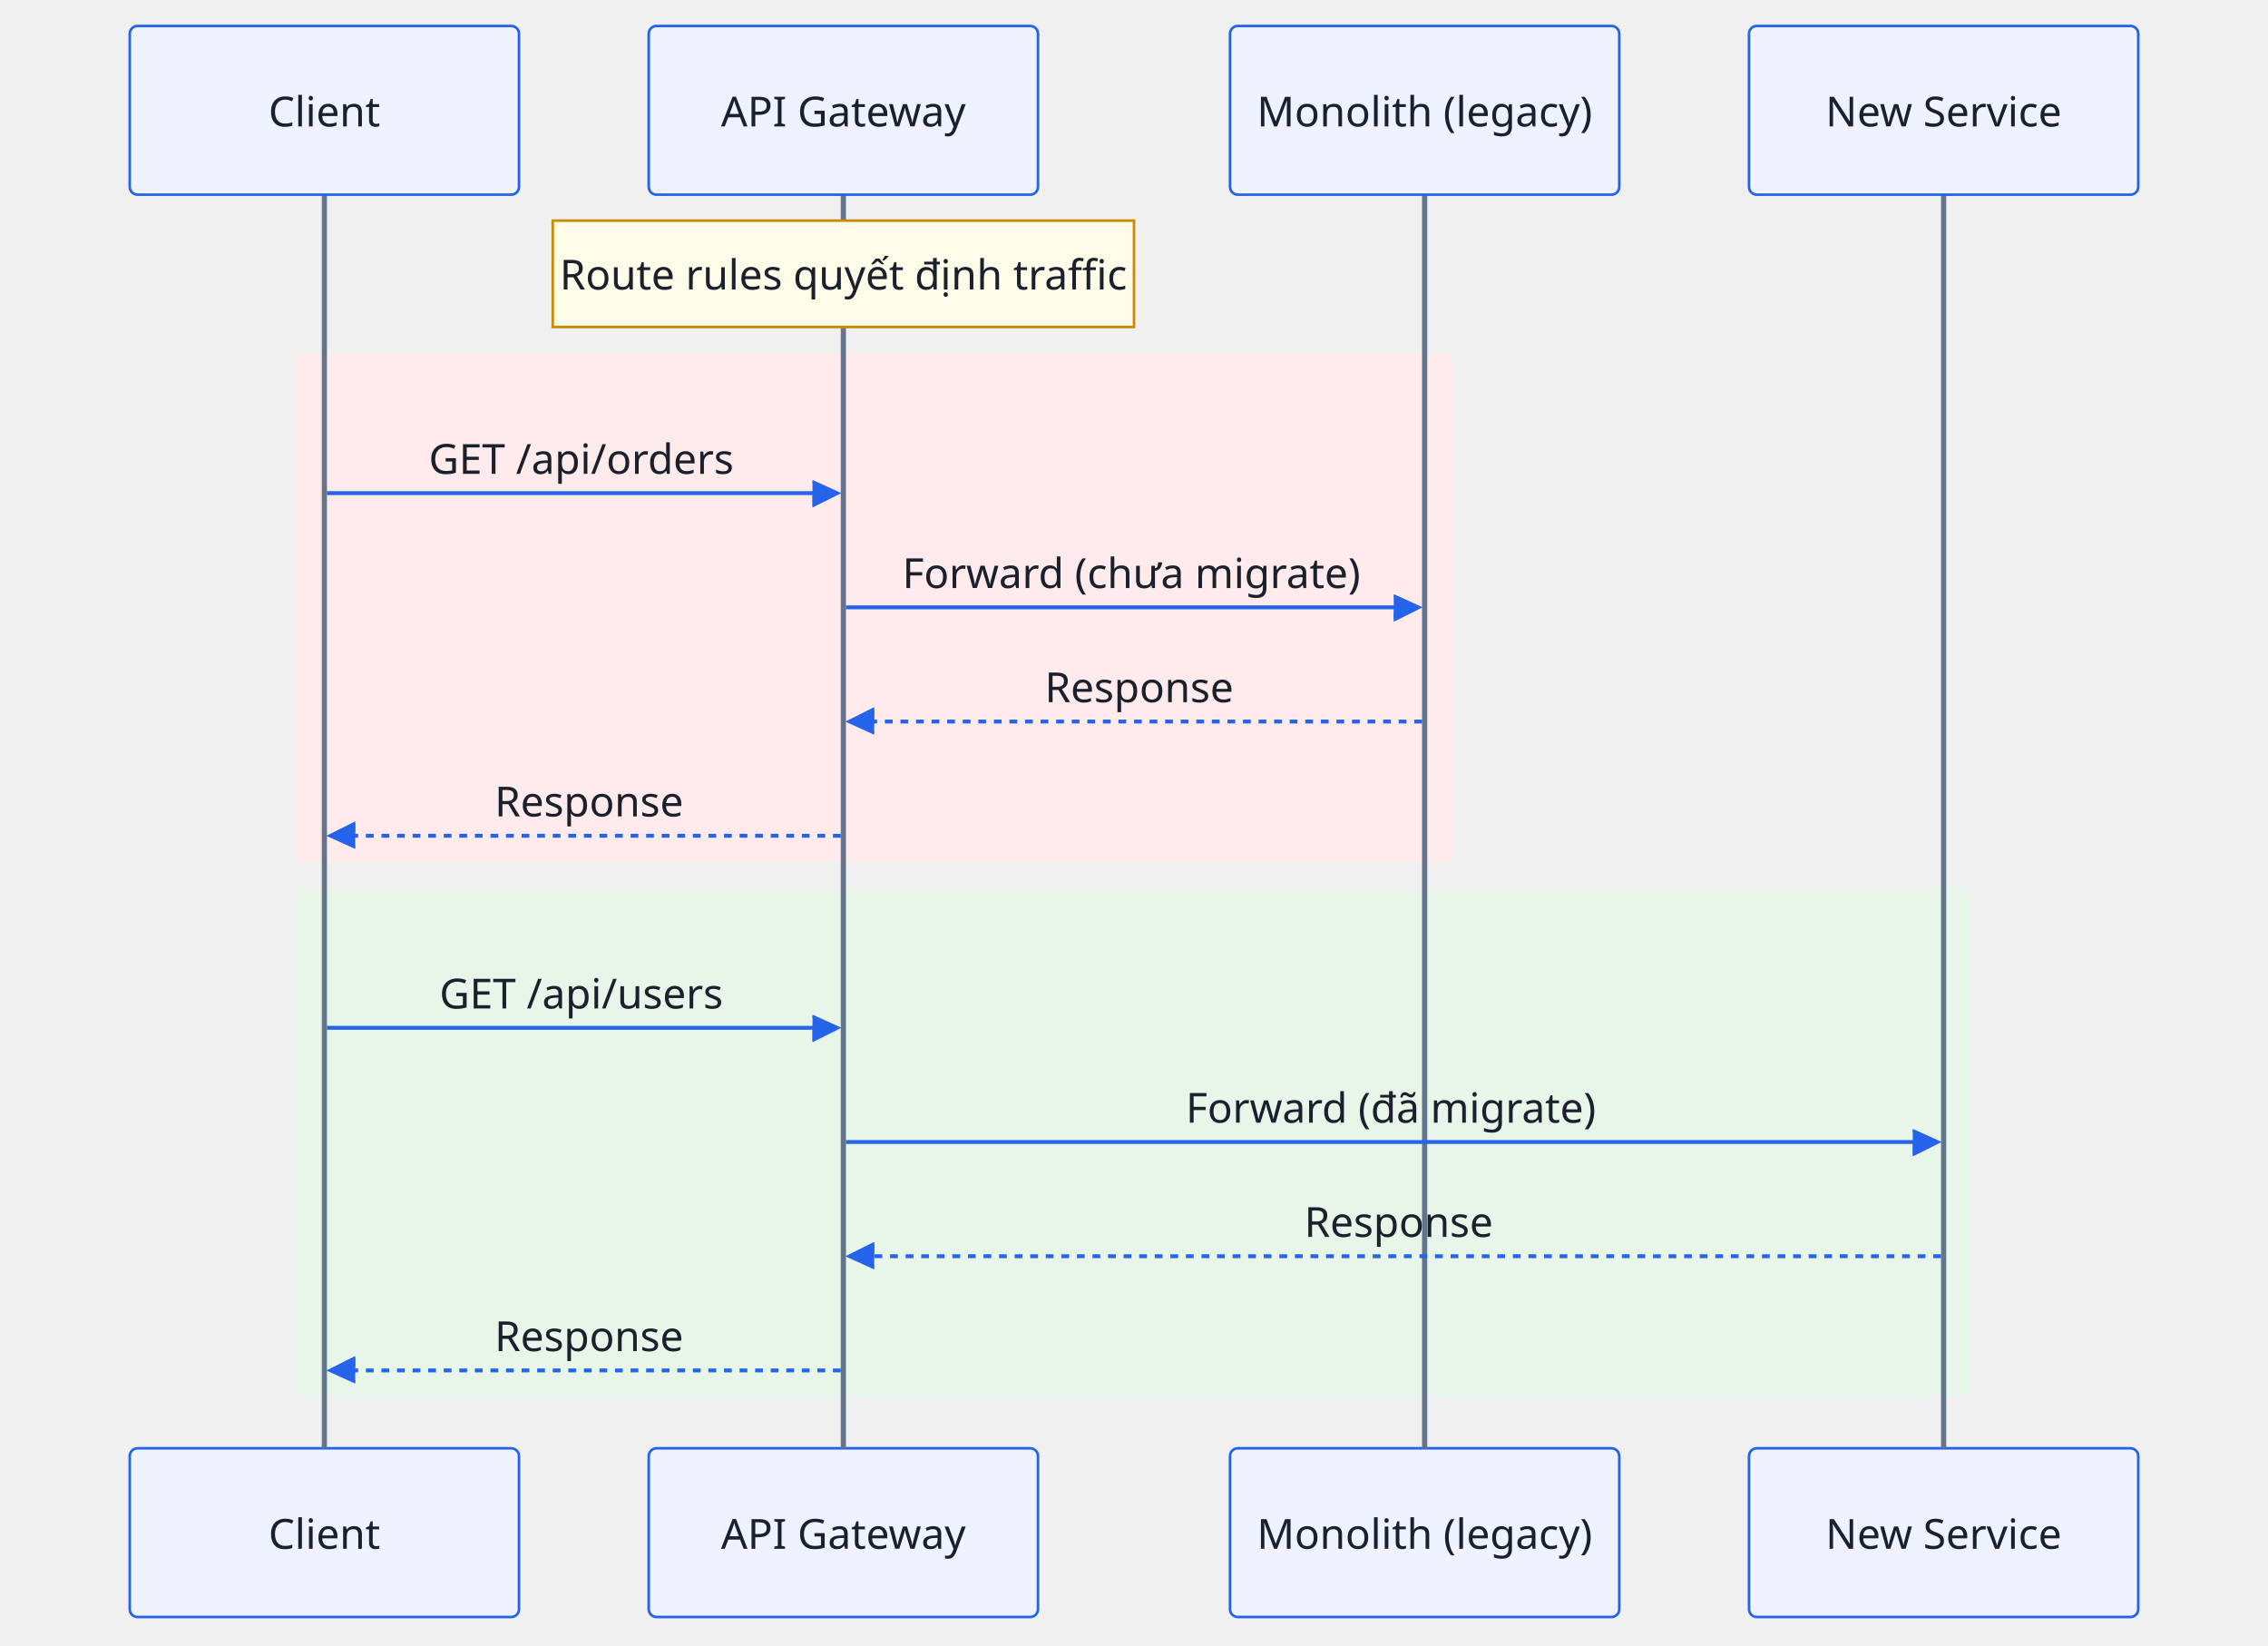
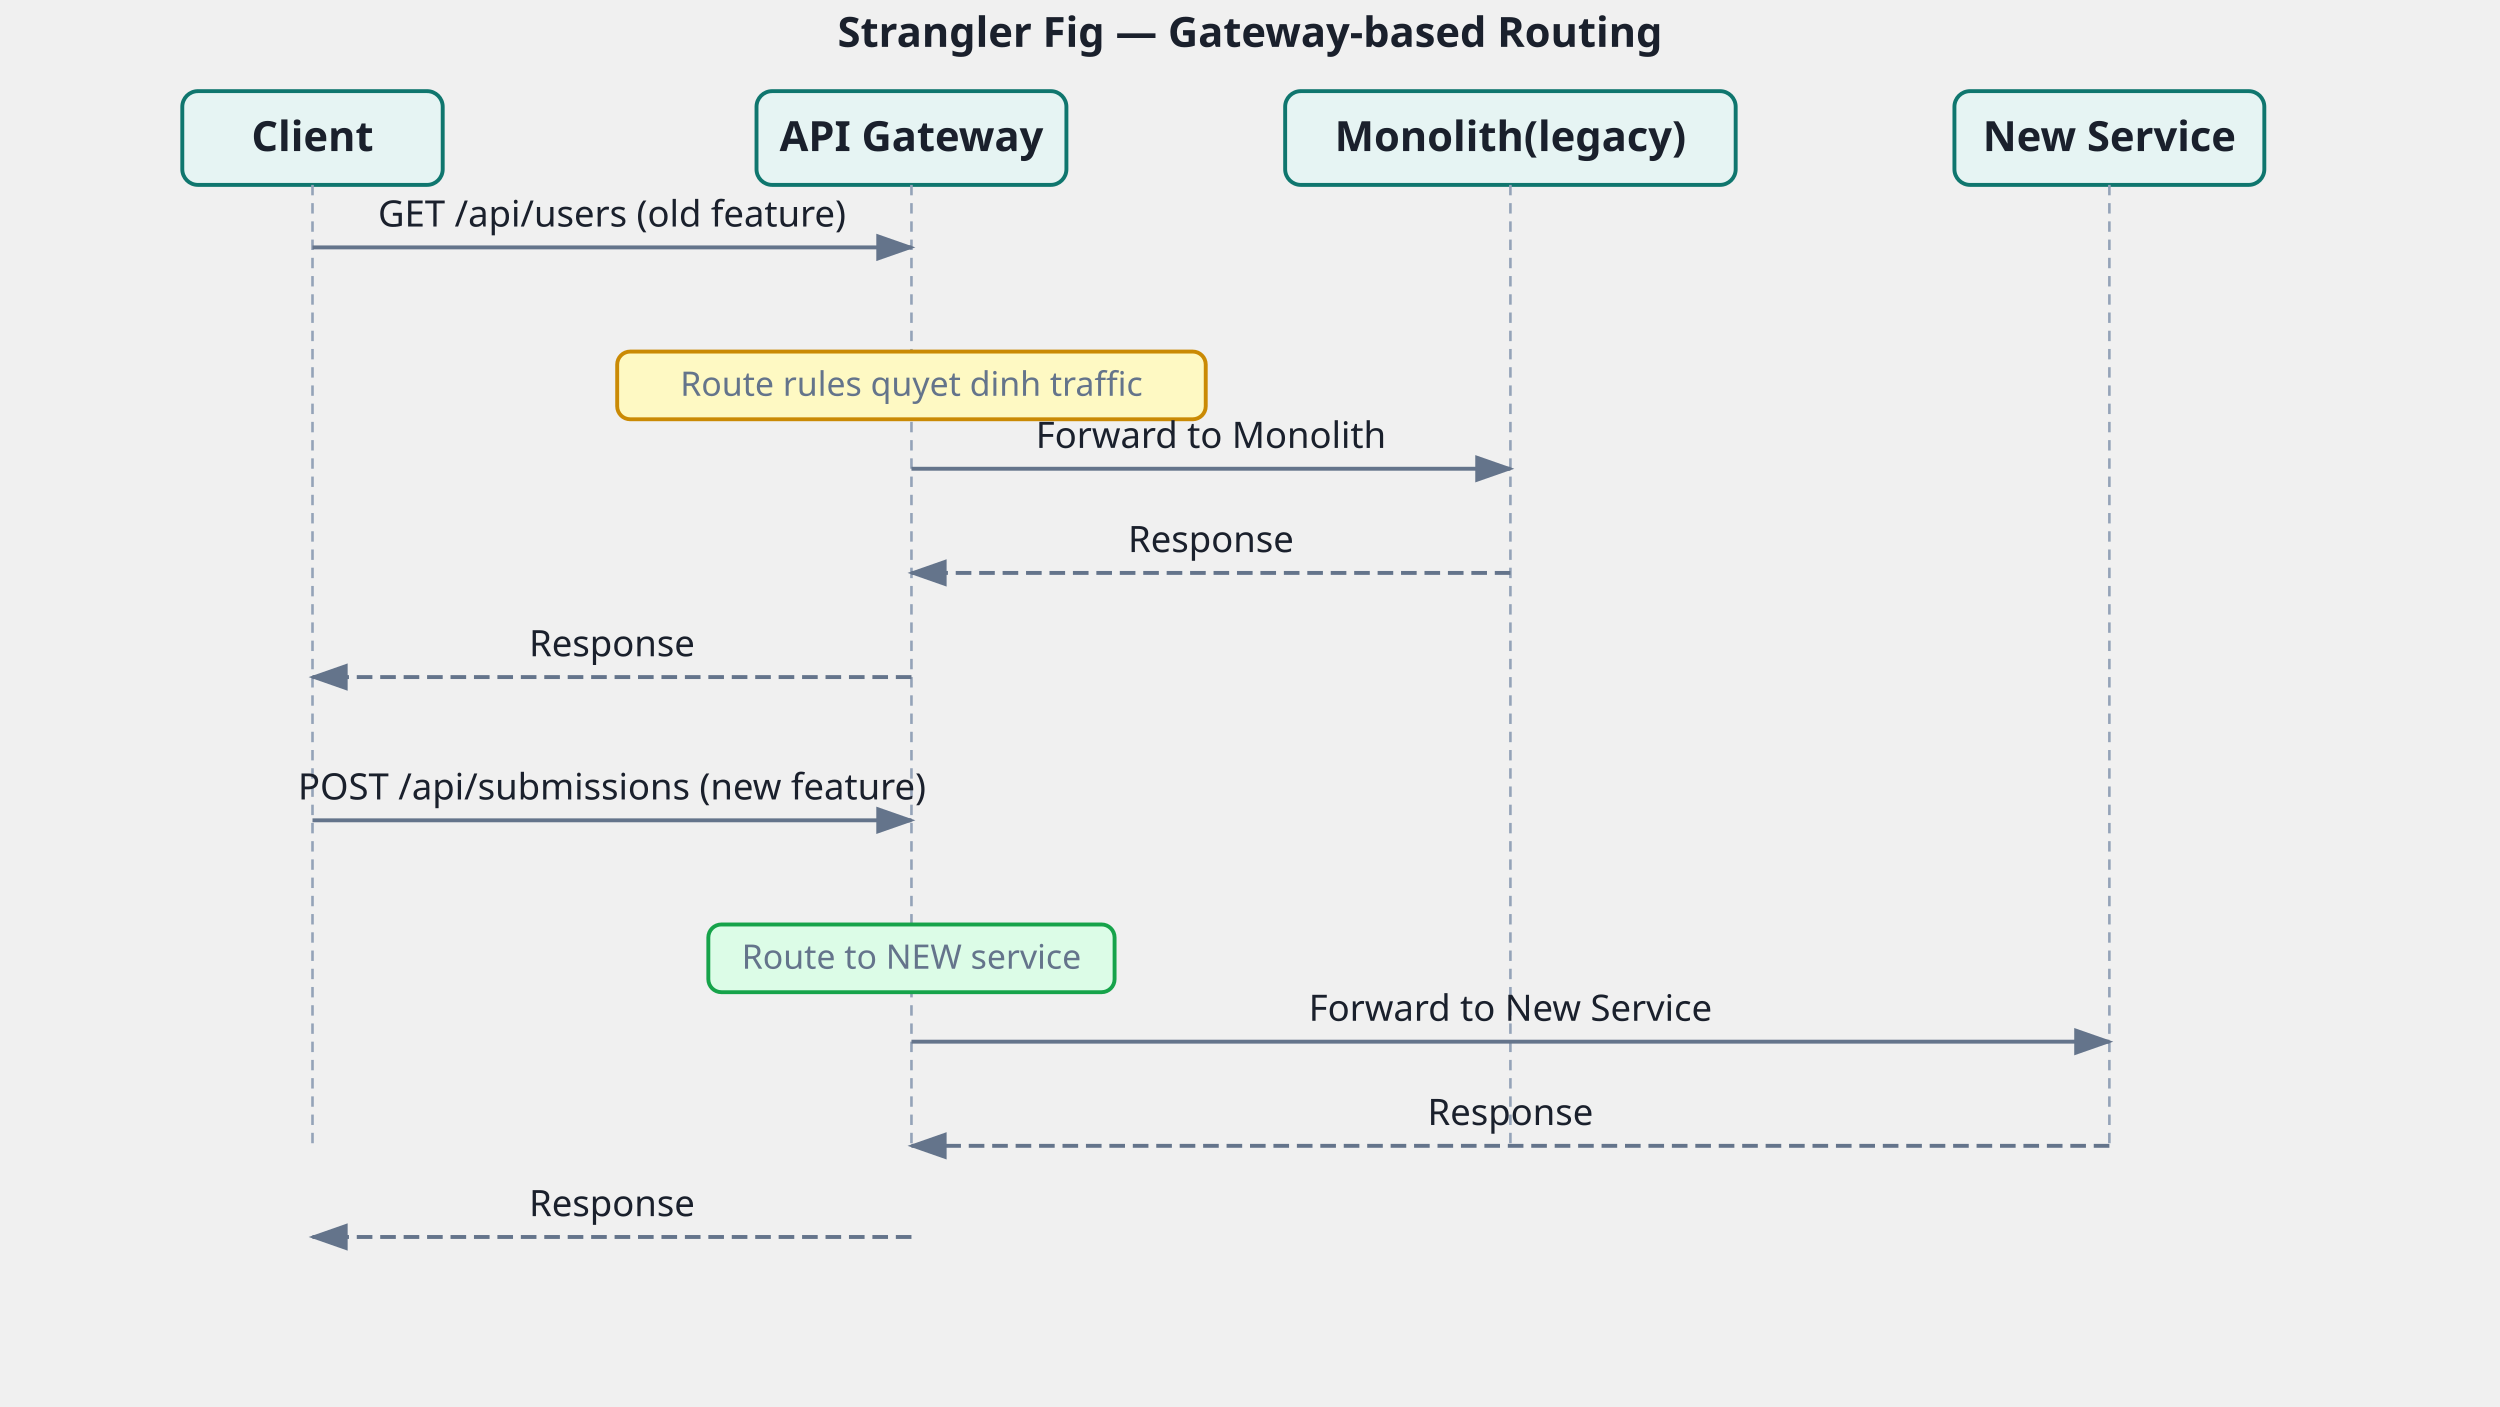
- <svg xmlns="http://www.w3.org/2000/svg" id="my-svg" width="100%" style="max-width: 874px; background-color: white;" viewBox="-50 -10 874 634" role="graphics-document document" aria-roledescription="sequence">
-   <rect x="64" y="332" fill="rgb(232, 245, 233)" width="646" height="196" class="rect" />
-   <rect x="64" y="126" fill="rgb(255, 235, 235)" width="446" height="196" class="rect" />
-   <g>
-     <rect x="624" y="548" fill="#eaeaea" stroke="#666" width="150" height="65" name="S" rx="3" ry="3" class="actor actor-bottom" />
-     <text x="699" y="580.5" dominant-baseline="central" alignment-baseline="central" class="actor actor-box" style="text-anchor: middle; font-size: 16px; font-weight: 400;">
-       <tspan x="699" dy="0">New Service</tspan>
-     </text>
-   </g>
-   <g>
-     <rect x="424" y="548" fill="#eaeaea" stroke="#666" width="150" height="65" name="M" rx="3" ry="3" class="actor actor-bottom" />
-     <text x="499" y="580.5" dominant-baseline="central" alignment-baseline="central" class="actor actor-box" style="text-anchor: middle; font-size: 16px; font-weight: 400;">
-       <tspan x="499" dy="0">Monolith (legacy)</tspan>
-     </text>
-   </g>
-   <g>
-     <rect x="200" y="548" fill="#eaeaea" stroke="#666" width="150" height="65" name="GW" rx="3" ry="3" class="actor actor-bottom" />
-     <text x="275" y="580.5" dominant-baseline="central" alignment-baseline="central" class="actor actor-box" style="text-anchor: middle; font-size: 16px; font-weight: 400;">
-       <tspan x="275" dy="0">API Gateway</tspan>
-     </text>
-   </g>
-   <g>
-     <rect x="0" y="548" fill="#eaeaea" stroke="#666" width="150" height="65" name="C" rx="3" ry="3" class="actor actor-bottom" />
-     <text x="75" y="580.5" dominant-baseline="central" alignment-baseline="central" class="actor actor-box" style="text-anchor: middle; font-size: 16px; font-weight: 400;">
-       <tspan x="75" dy="0">Client</tspan>
-     </text>
-   </g>
-   <g>
-     <line id="actor3" x1="699" y1="65" x2="699" y2="548" class="actor-line 200" stroke-width="0.5px" stroke="#999" name="S" data-et="life-line" data-id="S" />
-     <g id="root-3" data-et="participant" data-type="participant" data-id="S">
-       <rect x="624" y="0" fill="#eaeaea" stroke="#666" width="150" height="65" name="S" rx="3" ry="3" class="actor actor-top" />
-       <text x="699" y="32.5" dominant-baseline="central" alignment-baseline="central" class="actor actor-box" style="text-anchor: middle; font-size: 16px; font-weight: 400;">
-         <tspan x="699" dy="0">New Service</tspan>
-       </text>
-     </g>
-   </g>
-   <g>
-     <line id="actor2" x1="499" y1="65" x2="499" y2="548" class="actor-line 200" stroke-width="0.5px" stroke="#999" name="M" data-et="life-line" data-id="M" />
-     <g id="root-2" data-et="participant" data-type="participant" data-id="M">
-       <rect x="424" y="0" fill="#eaeaea" stroke="#666" width="150" height="65" name="M" rx="3" ry="3" class="actor actor-top" />
-       <text x="499" y="32.5" dominant-baseline="central" alignment-baseline="central" class="actor actor-box" style="text-anchor: middle; font-size: 16px; font-weight: 400;">
-         <tspan x="499" dy="0">Monolith (legacy)</tspan>
-       </text>
-     </g>
-   </g>
-   <g>
-     <line id="actor1" x1="275" y1="65" x2="275" y2="548" class="actor-line 200" stroke-width="0.5px" stroke="#999" name="GW" data-et="life-line" data-id="GW" />
-     <g id="root-1" data-et="participant" data-type="participant" data-id="GW">
-       <rect x="200" y="0" fill="#eaeaea" stroke="#666" width="150" height="65" name="GW" rx="3" ry="3" class="actor actor-top" />
-       <text x="275" y="32.5" dominant-baseline="central" alignment-baseline="central" class="actor actor-box" style="text-anchor: middle; font-size: 16px; font-weight: 400;">
-         <tspan x="275" dy="0">API Gateway</tspan>
-       </text>
-     </g>
-   </g>
-   <g>
-     <line id="actor0" x1="75" y1="65" x2="75" y2="548" class="actor-line 200" stroke-width="0.5px" stroke="#999" name="C" data-et="life-line" data-id="C" />
-     <g id="root-0" data-et="participant" data-type="participant" data-id="C">
-       <rect x="0" y="0" fill="#eaeaea" stroke="#666" width="150" height="65" name="C" rx="3" ry="3" class="actor actor-top" />
-       <text x="75" y="32.5" dominant-baseline="central" alignment-baseline="central" class="actor actor-box" style="text-anchor: middle; font-size: 16px; font-weight: 400;">
-         <tspan x="75" dy="0">Client</tspan>
-       </text>
-     </g>
-   </g>
-   <style>#my-svg{font-family:'Segoe UI',system-ui,-apple-system,sans-serif;font-size:14px;fill:#1a202c;}@keyframes edge-animation-frame{from{stroke-dashoffset:0;}}@keyframes dash{to{stroke-dashoffset:0;}}#my-svg .edge-animation-slow{stroke-dasharray:9,5!important;stroke-dashoffset:900;animation:dash 50s linear infinite;stroke-linecap:round;}#my-svg .edge-animation-fast{stroke-dasharray:9,5!important;stroke-dashoffset:900;animation:dash 20s linear infinite;stroke-linecap:round;}#my-svg .error-icon{fill:#fef3e2;}#my-svg .error-text{fill:#1a202c;stroke:#1a202c;}#my-svg .edge-thickness-normal{stroke-width:1px;}#my-svg .edge-thickness-thick{stroke-width:3.5px;}#my-svg .edge-pattern-solid{stroke-dasharray:0;}#my-svg .edge-thickness-invisible{stroke-width:0;fill:none;}#my-svg .edge-pattern-dashed{stroke-dasharray:3;}#my-svg .edge-pattern-dotted{stroke-dasharray:2;}#my-svg .marker{fill:#64748b;stroke:#64748b;}#my-svg .marker.cross{stroke:#64748b;}#my-svg svg{font-family:'Segoe UI',system-ui,-apple-system,sans-serif;font-size:14px;}#my-svg p{margin:0;}#my-svg .actor{stroke:#2563eb;fill:#eff3ff;stroke-width:1;}#my-svg rect.actor.outer-path[data-look="neo"]{filter:drop-shadow( 1px 2px 2px rgba(185,185,185,1));}#my-svg rect.note[data-look="neo"]{stroke:#ca8a04;fill:#fefce8;filter:drop-shadow( 1px 2px 2px rgba(185,185,185,1));}#my-svg text.actor&gt;tspan{fill:#1a202c;stroke:none;}#my-svg .actor-line{stroke:#64748b;}#my-svg .innerArc{stroke-width:1.5;stroke-dasharray:none;}#my-svg .messageLine0{stroke-width:1.5;stroke-dasharray:none;stroke:#2563eb;}#my-svg .messageLine1{stroke-width:1.5;stroke-dasharray:2,2;stroke:#2563eb;}#my-svg [id$="-arrowhead"] path{fill:#2563eb;stroke:#2563eb;}#my-svg .sequenceNumber{fill:#ffffff;}#my-svg [id$="-sequencenumber"]{fill:#2563eb;}#my-svg [id$="-crosshead"] path{fill:#2563eb;stroke:#2563eb;}#my-svg .messageText{fill:#1a202c;stroke:none;}#my-svg .labelBox{stroke:#94a3b8;fill:#f8fafc;filter:none;}#my-svg .labelText,#my-svg .labelText&gt;tspan{fill:#1a202c;stroke:none;}#my-svg .loopText,#my-svg .loopText&gt;tspan{fill:#1a202c;stroke:none;}#my-svg .loopLine{stroke-width:2px;stroke-dasharray:2,2;stroke:#94a3b8;fill:#94a3b8;}#my-svg .note{stroke:#ca8a04;fill:#fefce8;}#my-svg .noteText,#my-svg .noteText&gt;tspan{fill:#1a202c;stroke:none;font-weight:normal;}#my-svg .activation0{fill:#dbeafe;stroke:#3b82f6;}#my-svg .activation1{fill:#dbeafe;stroke:#3b82f6;}#my-svg .activation2{fill:#dbeafe;stroke:#3b82f6;}#my-svg .actorPopupMenu{position:absolute;}#my-svg .actorPopupMenuPanel{position:absolute;fill:#eff3ff;box-shadow:0px 8px 16px 0px rgba(0,0,0,0.2);filter:drop-shadow(3px 5px 2px rgb(0 0 0 / 0.4));}#my-svg .actor-man circle,#my-svg line{fill:#eff3ff;stroke-width:2px;}#my-svg g rect.rect{filter:drop-shadow( 1px 2px 2px rgba(185,185,185,1));stroke:#94a3b8;}#my-svg .node .neo-node{stroke:#94a3b8;}#my-svg [data-look="neo"].node rect,#my-svg [data-look="neo"].cluster rect,#my-svg [data-look="neo"].node polygon{stroke:url(#my-svg-gradient);filter:drop-shadow( 1px 2px 2px rgba(185,185,185,1));}#my-svg [data-look="neo"].node path{stroke:url(#my-svg-gradient);stroke-width:1px;}#my-svg [data-look="neo"].node .outer-path{filter:drop-shadow( 1px 2px 2px rgba(185,185,185,1));}#my-svg [data-look="neo"].node .neo-line path{stroke:#94a3b8;filter:none;}#my-svg [data-look="neo"].node circle{stroke:url(#my-svg-gradient);filter:drop-shadow( 1px 2px 2px rgba(185,185,185,1));}#my-svg [data-look="neo"].node circle .state-start{fill:#000000;}#my-svg [data-look="neo"].icon-shape .icon{fill:url(#my-svg-gradient);filter:drop-shadow( 1px 2px 2px rgba(185,185,185,1));}#my-svg [data-look="neo"].icon-shape .icon-neo path{stroke:url(#my-svg-gradient);filter:drop-shadow( 1px 2px 2px rgba(185,185,185,1));}#my-svg :root{--mermaid-font-family:"trebuchet ms",verdana,arial,sans-serif;}</style>
-   <g />
+ <svg xmlns="http://www.w3.org/2000/svg" viewBox="0 0 960 540" width="100%" height="100%">
  <defs>
-     <symbol id="my-svg-computer" width="24" height="24">
-       <path transform="scale(.5)" d="M2 2v13h20v-13h-20zm18 11h-16v-9h16v9zm-10.228 6l.466-1h3.524l.467 1h-4.457zm14.228 3h-24l2-6h2.104l-1.33 4h18.45l-1.297-4h2.073l2 6zm-5-10h-14v-7h14v7z" />
-     </symbol>
-   </defs>
-   <defs>
-     <symbol id="my-svg-database" fill-rule="evenodd" clip-rule="evenodd">
-       <path transform="scale(.5)" d="M12.258.001l.256.004.255.005.253.008.251.01.249.012.247.015.246.016.242.019.241.02.239.023.236.024.233.027.231.028.229.031.225.032.223.034.22.036.217.038.214.04.211.041.208.043.205.045.201.046.198.048.194.05.191.051.187.053.183.054.18.056.175.057.172.059.168.06.163.061.16.063.155.064.15.066.074.033.073.033.071.034.07.034.069.035.068.035.067.035.066.035.064.036.064.036.062.036.06.036.06.037.058.037.058.037.055.038.055.038.053.038.052.038.051.039.05.039.048.039.047.039.045.04.044.04.043.04.041.04.04.041.039.041.037.041.036.041.034.041.033.042.032.042.03.042.029.042.027.042.026.043.024.043.023.043.021.043.02.043.018.044.017.043.015.044.013.044.012.044.011.045.009.044.007.045.006.045.004.045.002.045.001.045v17l-.001.045-.002.045-.004.045-.006.045-.007.045-.009.044-.011.045-.012.044-.013.044-.015.044-.017.043-.018.044-.02.043-.021.043-.023.043-.024.043-.026.043-.027.042-.029.042-.03.042-.032.042-.033.042-.034.041-.036.041-.037.041-.039.041-.04.041-.041.04-.043.04-.044.04-.045.04-.047.039-.048.039-.05.039-.051.039-.052.038-.053.038-.055.038-.055.038-.058.037-.058.037-.06.037-.06.036-.062.036-.064.036-.064.036-.066.035-.067.035-.068.035-.069.035-.07.034-.071.034-.073.033-.074.033-.15.066-.155.064-.16.063-.163.061-.168.06-.172.059-.175.057-.18.056-.183.054-.187.053-.191.051-.194.05-.198.048-.201.046-.205.045-.208.043-.211.041-.214.04-.217.038-.22.036-.223.034-.225.032-.229.031-.231.028-.233.027-.236.024-.239.023-.241.02-.242.019-.246.016-.247.015-.249.012-.251.01-.253.008-.255.005-.256.004-.258.001-.258-.001-.256-.004-.255-.005-.253-.008-.251-.01-.249-.012-.247-.015-.245-.016-.243-.019-.241-.02-.238-.023-.236-.024-.234-.027-.231-.028-.228-.031-.226-.032-.223-.034-.22-.036-.217-.038-.214-.04-.211-.041-.208-.043-.204-.045-.201-.046-.198-.048-.195-.05-.19-.051-.187-.053-.184-.054-.179-.056-.176-.057-.172-.059-.167-.06-.164-.061-.159-.063-.155-.064-.151-.066-.074-.033-.072-.033-.072-.034-.07-.034-.069-.035-.068-.035-.067-.035-.066-.035-.064-.036-.063-.036-.062-.036-.061-.036-.06-.037-.058-.037-.057-.037-.056-.038-.055-.038-.053-.038-.052-.038-.051-.039-.049-.039-.049-.039-.046-.039-.046-.04-.044-.04-.043-.04-.041-.04-.04-.041-.039-.041-.037-.041-.036-.041-.034-.041-.033-.042-.032-.042-.03-.042-.029-.042-.027-.042-.026-.043-.024-.043-.023-.043-.021-.043-.02-.043-.018-.044-.017-.043-.015-.044-.013-.044-.012-.044-.011-.045-.009-.044-.007-.045-.006-.045-.004-.045-.002-.045-.001-.045v-17l.001-.045.002-.045.004-.045.006-.045.007-.045.009-.044.011-.045.012-.044.013-.044.015-.044.017-.043.018-.044.02-.043.021-.043.023-.043.024-.043.026-.043.027-.042.029-.042.03-.042.032-.042.033-.042.034-.041.036-.041.037-.041.039-.041.04-.041.041-.04.043-.04.044-.04.046-.04.046-.039.049-.039.049-.039.051-.039.052-.038.053-.038.055-.038.056-.038.057-.037.058-.037.06-.037.061-.036.062-.036.063-.036.064-.036.066-.035.067-.035.068-.035.069-.035.07-.034.072-.034.072-.033.074-.033.151-.066.155-.064.159-.063.164-.061.167-.06.172-.059.176-.057.179-.056.184-.054.187-.053.19-.051.195-.05.198-.048.201-.046.204-.045.208-.043.211-.041.214-.04.217-.038.22-.036.223-.034.226-.032.228-.031.231-.028.234-.027.236-.024.238-.023.241-.02.243-.019.245-.016.247-.015.249-.012.251-.01.253-.008.255-.005.256-.004.258-.001.258.001zm-9.258 20.499v.01l.001.021.003.021.004.022.005.021.006.022.007.022.009.023.01.022.011.023.012.023.013.023.015.023.016.024.017.023.018.024.019.024.021.024.022.025.023.024.024.025.052.049.056.05.061.051.066.051.07.051.075.051.079.052.084.052.088.052.092.052.097.052.102.051.105.052.11.052.114.051.119.051.123.051.127.05.131.05.135.05.139.048.144.049.147.047.152.047.155.047.16.045.163.045.167.043.171.043.176.041.178.041.183.039.187.039.19.037.194.035.197.035.202.033.204.031.209.03.212.029.216.027.219.025.222.024.226.021.23.02.233.018.236.016.24.015.243.012.246.01.249.008.253.005.256.004.259.001.26-.001.257-.004.254-.005.25-.008.247-.011.244-.012.241-.014.237-.016.233-.018.231-.021.226-.021.224-.024.22-.026.216-.027.212-.028.21-.031.205-.031.202-.034.198-.034.194-.036.191-.037.187-.039.183-.04.179-.04.175-.042.172-.043.168-.044.163-.045.16-.046.155-.046.152-.047.148-.048.143-.049.139-.049.136-.05.131-.05.126-.05.123-.051.118-.052.114-.051.11-.052.106-.052.101-.052.096-.052.092-.052.088-.053.083-.051.079-.052.074-.052.07-.051.065-.051.06-.051.056-.05.051-.05.023-.024.023-.025.021-.024.02-.024.019-.024.018-.024.017-.024.015-.023.014-.024.013-.023.012-.023.01-.023.01-.022.008-.022.006-.022.006-.022.004-.022.004-.021.001-.021.001-.021v-4.127l-.077.055-.08.053-.083.054-.085.053-.087.052-.09.052-.093.051-.095.05-.097.05-.1.049-.102.049-.105.048-.106.047-.109.047-.111.046-.114.045-.115.045-.118.044-.12.043-.122.042-.124.042-.126.041-.128.04-.13.04-.132.038-.134.038-.135.037-.138.037-.139.035-.142.035-.143.034-.144.033-.147.032-.148.031-.15.03-.151.03-.153.029-.154.027-.156.027-.158.026-.159.025-.161.024-.162.023-.163.022-.165.021-.166.02-.167.019-.169.018-.169.017-.171.016-.173.015-.173.014-.175.013-.175.012-.177.011-.178.01-.179.008-.179.008-.181.006-.182.005-.182.004-.184.003-.184.002h-.37l-.184-.002-.184-.003-.182-.004-.182-.005-.181-.006-.179-.008-.179-.008-.178-.01-.176-.011-.176-.012-.175-.013-.173-.014-.172-.015-.171-.016-.17-.017-.169-.018-.167-.019-.166-.02-.165-.021-.163-.022-.162-.023-.161-.024-.159-.025-.157-.026-.156-.027-.155-.027-.153-.029-.151-.03-.15-.03-.148-.031-.146-.032-.145-.033-.143-.034-.141-.035-.14-.035-.137-.037-.136-.037-.134-.038-.132-.038-.13-.04-.128-.04-.126-.041-.124-.042-.122-.042-.12-.044-.117-.043-.116-.045-.113-.045-.112-.046-.109-.047-.106-.047-.105-.048-.102-.049-.1-.049-.097-.05-.095-.05-.093-.052-.09-.051-.087-.052-.085-.053-.083-.054-.08-.054-.077-.054v4.127zm0-5.654v.011l.001.021.003.021.004.021.005.022.006.022.007.022.009.022.01.022.011.023.012.023.013.023.015.024.016.023.017.024.018.024.019.024.021.024.022.024.023.025.024.024.052.05.056.05.061.05.066.051.07.051.075.052.079.051.084.052.088.052.092.052.097.052.102.052.105.052.11.051.114.051.119.052.123.05.127.051.131.05.135.049.139.049.144.048.147.048.152.047.155.046.16.045.163.045.167.044.171.042.176.042.178.04.183.04.187.038.19.037.194.036.197.034.202.033.204.032.209.03.212.028.216.027.219.025.222.024.226.022.23.02.233.018.236.016.24.014.243.012.246.01.249.008.253.006.256.003.259.001.26-.001.257-.003.254-.006.25-.008.247-.01.244-.012.241-.015.237-.016.233-.018.231-.02.226-.022.224-.024.22-.025.216-.027.212-.029.21-.03.205-.032.202-.033.198-.035.194-.036.191-.037.187-.039.183-.039.179-.041.175-.042.172-.043.168-.044.163-.045.16-.045.155-.047.152-.047.148-.048.143-.048.139-.05.136-.049.131-.05.126-.051.123-.051.118-.051.114-.052.11-.052.106-.052.101-.052.096-.052.092-.052.088-.052.083-.052.079-.052.074-.051.07-.052.065-.051.06-.05.056-.051.051-.049.023-.025.023-.024.021-.025.02-.024.019-.024.018-.024.017-.024.015-.023.014-.023.013-.024.012-.022.01-.023.01-.023.008-.022.006-.022.006-.022.004-.021.004-.022.001-.021.001-.021v-4.139l-.077.054-.08.054-.083.054-.085.052-.087.053-.09.051-.093.051-.095.051-.097.05-.1.049-.102.049-.105.048-.106.047-.109.047-.111.046-.114.045-.115.044-.118.044-.12.044-.122.042-.124.042-.126.041-.128.04-.13.039-.132.039-.134.038-.135.037-.138.036-.139.036-.142.035-.143.033-.144.033-.147.033-.148.031-.15.03-.151.03-.153.028-.154.028-.156.027-.158.026-.159.025-.161.024-.162.023-.163.022-.165.021-.166.02-.167.019-.169.018-.169.017-.171.016-.173.015-.173.014-.175.013-.175.012-.177.011-.178.009-.179.009-.179.007-.181.007-.182.005-.182.004-.184.003-.184.002h-.37l-.184-.002-.184-.003-.182-.004-.182-.005-.181-.007-.179-.007-.179-.009-.178-.009-.176-.011-.176-.012-.175-.013-.173-.014-.172-.015-.171-.016-.17-.017-.169-.018-.167-.019-.166-.02-.165-.021-.163-.022-.162-.023-.161-.024-.159-.025-.157-.026-.156-.027-.155-.028-.153-.028-.151-.03-.15-.03-.148-.031-.146-.033-.145-.033-.143-.033-.141-.035-.14-.036-.137-.036-.136-.037-.134-.038-.132-.039-.13-.039-.128-.04-.126-.041-.124-.042-.122-.043-.12-.043-.117-.044-.116-.044-.113-.046-.112-.046-.109-.046-.106-.047-.105-.048-.102-.049-.1-.049-.097-.05-.095-.051-.093-.051-.09-.051-.087-.053-.085-.052-.083-.054-.08-.054-.077-.054v4.139zm0-5.666v.011l.001.02.003.022.004.021.005.022.006.021.007.022.009.023.01.022.011.023.012.023.013.023.015.023.016.024.017.024.018.023.019.024.021.025.022.024.023.024.024.025.052.05.056.05.061.05.066.051.07.051.075.052.079.051.084.052.088.052.092.052.097.052.102.052.105.051.11.052.114.051.119.051.123.051.127.05.131.05.135.05.139.049.144.048.147.048.152.047.155.046.16.045.163.045.167.043.171.043.176.042.178.04.183.04.187.038.19.037.194.036.197.034.202.033.204.032.209.03.212.028.216.027.219.025.222.024.226.021.23.02.233.018.236.017.24.014.243.012.246.01.249.008.253.006.256.003.259.001.26-.001.257-.003.254-.006.25-.008.247-.01.244-.013.241-.014.237-.016.233-.018.231-.02.226-.022.224-.024.22-.025.216-.027.212-.029.21-.03.205-.032.202-.033.198-.035.194-.036.191-.037.187-.039.183-.039.179-.041.175-.042.172-.043.168-.044.163-.045.16-.045.155-.047.152-.047.148-.048.143-.049.139-.049.136-.049.131-.051.126-.05.123-.051.118-.052.114-.051.11-.052.106-.052.101-.052.096-.052.092-.052.088-.052.083-.052.079-.052.074-.052.07-.051.065-.051.06-.051.056-.05.051-.049.023-.025.023-.025.021-.024.02-.024.019-.024.018-.024.017-.024.015-.023.014-.024.013-.023.012-.023.01-.022.01-.023.008-.022.006-.022.006-.022.004-.022.004-.021.001-.021.001-.021v-4.153l-.077.054-.08.054-.083.053-.085.053-.087.053-.09.051-.093.051-.095.051-.097.05-.1.049-.102.048-.105.048-.106.048-.109.046-.111.046-.114.046-.115.044-.118.044-.12.043-.122.043-.124.042-.126.041-.128.04-.13.039-.132.039-.134.038-.135.037-.138.036-.139.036-.142.034-.143.034-.144.033-.147.032-.148.032-.15.03-.151.03-.153.028-.154.028-.156.027-.158.026-.159.024-.161.024-.162.023-.163.023-.165.021-.166.02-.167.019-.169.018-.169.017-.171.016-.173.015-.173.014-.175.013-.175.012-.177.01-.178.01-.179.009-.179.007-.181.006-.182.006-.182.004-.184.003-.184.001-.185.001-.185-.001-.184-.001-.184-.003-.182-.004-.182-.006-.181-.006-.179-.007-.179-.009-.178-.01-.176-.01-.176-.012-.175-.013-.173-.014-.172-.015-.171-.016-.17-.017-.169-.018-.167-.019-.166-.02-.165-.021-.163-.023-.162-.023-.161-.024-.159-.024-.157-.026-.156-.027-.155-.028-.153-.028-.151-.03-.15-.03-.148-.032-.146-.032-.145-.033-.143-.034-.141-.034-.14-.036-.137-.036-.136-.037-.134-.038-.132-.039-.13-.039-.128-.041-.126-.041-.124-.041-.122-.043-.12-.043-.117-.044-.116-.044-.113-.046-.112-.046-.109-.046-.106-.048-.105-.048-.102-.048-.1-.05-.097-.049-.095-.051-.093-.051-.09-.052-.087-.052-.085-.053-.083-.053-.08-.054-.077-.054v4.153zm8.74-8.179l-.257.004-.254.005-.25.008-.247.011-.244.012-.241.014-.237.016-.233.018-.231.021-.226.022-.224.023-.22.026-.216.027-.212.028-.21.031-.205.032-.202.033-.198.034-.194.036-.191.038-.187.038-.183.04-.179.041-.175.042-.172.043-.168.043-.163.045-.16.046-.155.046-.152.048-.148.048-.143.048-.139.049-.136.05-.131.05-.126.051-.123.051-.118.051-.114.052-.11.052-.106.052-.101.052-.096.052-.092.052-.088.052-.083.052-.079.052-.074.051-.07.052-.065.051-.06.05-.056.05-.051.05-.023.025-.023.024-.021.024-.02.025-.019.024-.018.024-.017.023-.015.024-.014.023-.013.023-.012.023-.01.023-.01.022-.008.022-.006.023-.006.021-.004.022-.004.021-.001.021-.001.021.001.021.001.021.004.021.004.022.006.021.006.023.008.022.01.022.01.023.012.023.013.023.014.023.015.024.017.023.018.024.019.024.02.025.021.024.023.024.023.025.051.05.056.05.06.05.065.051.07.052.074.051.079.052.083.052.088.052.092.052.096.052.101.052.106.052.11.052.114.052.118.051.123.051.126.051.131.05.136.05.139.049.143.048.148.048.152.048.155.046.16.046.163.045.168.043.172.043.175.042.179.041.183.04.187.038.191.038.194.036.198.034.202.033.205.032.21.031.212.028.216.027.22.026.224.023.226.022.231.021.233.018.237.016.241.014.244.012.247.011.25.008.254.005.257.004.26.001.26-.001.257-.004.254-.005.25-.008.247-.011.244-.012.241-.014.237-.016.233-.018.231-.021.226-.022.224-.023.22-.026.216-.027.212-.028.21-.031.205-.032.202-.033.198-.034.194-.036.191-.038.187-.038.183-.04.179-.041.175-.042.172-.043.168-.043.163-.045.16-.046.155-.046.152-.048.148-.048.143-.048.139-.049.136-.05.131-.05.126-.051.123-.051.118-.051.114-.052.11-.052.106-.052.101-.052.096-.052.092-.052.088-.052.083-.052.079-.052.074-.051.07-.052.065-.051.06-.05.056-.05.051-.05.023-.025.023-.024.021-.024.02-.025.019-.024.018-.024.017-.023.015-.024.014-.023.013-.023.012-.023.01-.023.01-.022.008-.022.006-.023.006-.021.004-.022.004-.021.001-.021.001-.021-.001-.021-.001-.021-.004-.021-.004-.022-.006-.021-.006-.023-.008-.022-.01-.022-.01-.023-.012-.023-.013-.023-.014-.023-.015-.024-.017-.023-.018-.024-.019-.024-.02-.025-.021-.024-.023-.024-.023-.025-.051-.05-.056-.05-.06-.05-.065-.051-.07-.052-.074-.051-.079-.052-.083-.052-.088-.052-.092-.052-.096-.052-.101-.052-.106-.052-.11-.052-.114-.052-.118-.051-.123-.051-.126-.051-.131-.05-.136-.05-.139-.049-.143-.048-.148-.048-.152-.048-.155-.046-.16-.046-.163-.045-.168-.043-.172-.043-.175-.042-.179-.041-.183-.04-.187-.038-.191-.038-.194-.036-.198-.034-.202-.033-.205-.032-.21-.031-.212-.028-.216-.027-.22-.026-.224-.023-.226-.022-.231-.021-.233-.018-.237-.016-.241-.014-.244-.012-.247-.011-.25-.008-.254-.005-.257-.004-.26-.001-.26.001z" />
-     </symbol>
-   </defs>
-   <defs>
-     <symbol id="my-svg-clock" width="24" height="24">
-       <path transform="scale(.5)" d="M12 2c5.514 0 10 4.486 10 10s-4.486 10-10 10-10-4.486-10-10 4.486-10 10-10zm0-2c-6.627 0-12 5.373-12 12s5.373 12 12 12 12-5.373 12-12-5.373-12-12-12zm5.848 12.459c.202.038.202.333.001.372-1.907.361-6.045 1.111-6.547 1.111-.719 0-1.301-.582-1.301-1.301 0-.512.77-5.447 1.125-7.445.034-.192.312-.181.343.014l.985 6.238 5.394 1.011z" />
-     </symbol>
-   </defs>
-   <defs>
-     <marker id="my-svg-arrowhead" refX="7.9" refY="5" markerUnits="userSpaceOnUse" markerWidth="12" markerHeight="12" orient="auto-start-reverse">
-       <path d="M -1 0 L 10 5 L 0 10 z" />
+     <marker id="arrowhead" markerWidth="10" markerHeight="7" refX="9" refY="3.5" orient="auto">
+       <polygon points="0 0, 10 3.5, 0 7" fill="#64748b" />
+     </marker>
+     <marker id="arrowhead-danger" markerWidth="10" markerHeight="7" refX="9" refY="3.5" orient="auto">
+       <polygon points="0 0, 10 3.5, 0 7" fill="#dc2626" />
    </marker>
  </defs>
-   <defs>
-     <marker id="my-svg-crosshead" markerWidth="15" markerHeight="8" orient="auto" refX="4" refY="4.5">
-       <path fill="none" stroke="#000000" stroke-width="1pt" d="M 1,2 L 6,7 M 6,2 L 1,7" style="stroke-dasharray: 0, 0;" />
-     </marker>
-   </defs>
-   <defs>
-     <marker id="my-svg-filled-head" refX="15.5" refY="7" markerWidth="20" markerHeight="28" orient="auto">
-       <path d="M 18,7 L9,13 L14,7 L9,1 Z" />
-     </marker>
-   </defs>
-   <defs>
-     <marker id="my-svg-sequencenumber" refX="15" refY="15" markerWidth="60" markerHeight="40" orient="auto">
-       <circle cx="15" cy="15" r="6" />
-     </marker>
-   </defs>
-   <defs>
-     <marker id="my-svg-solidTopArrowHead" refX="7.9" refY="7.25" markerUnits="userSpaceOnUse" markerWidth="12" markerHeight="12" orient="auto-start-reverse">
-       <path d="M 0 0 L 10 8 L 0 8 z" />
-     </marker>
-   </defs>
-   <defs>
-     <marker id="my-svg-solidBottomArrowHead" refX="7.9" refY="0.75" markerUnits="userSpaceOnUse" markerWidth="12" markerHeight="12" orient="auto-start-reverse">
-       <path d="M 0 0 L 10 0 L 0 8 z" />
-     </marker>
-   </defs>
-   <defs>
-     <marker id="my-svg-stickTopArrowHead" refX="7.5" refY="7" markerUnits="userSpaceOnUse" markerWidth="12" markerHeight="12" orient="auto-start-reverse">
-       <path d="M 0 0 L 7 7" stroke="black" stroke-width="1.5" fill="none" />
-     </marker>
-   </defs>
-   <defs>
-     <marker id="my-svg-stickBottomArrowHead" refX="7.5" refY="0" markerUnits="userSpaceOnUse" markerWidth="12" markerHeight="12" orient="auto-start-reverse">
-       <path d="M 0 7 L 7 0" stroke="black" stroke-width="1.5" fill="none" />
-     </marker>
-   </defs>
-   <g data-et="note" data-id="i0">
-     <rect x="163" y="75" fill="#EDF2AE" stroke="#666" width="224" height="41" class="note" />
-     <text x="275" y="80" text-anchor="middle" dominant-baseline="middle" alignment-baseline="middle" class="noteText" dy="1em" style="font-size: 16px; font-weight: 400;">
-       <tspan x="275">Route rules quyết định traffic</tspan>
-     </text>
-   </g>
-   <text x="174" y="151" text-anchor="middle" dominant-baseline="middle" alignment-baseline="middle" class="messageText" dy="1em" style="font-size: 16px; font-weight: 400;">GET /api/orders</text>
-   <line x1="76" y1="180" x2="271" y2="180" class="messageLine0" data-et="message" data-id="i2" data-from="C" data-to="GW" stroke-width="2" stroke="none" marker-end="url(#my-svg-arrowhead)" style="fill: none;" />
-   <text x="386" y="195" text-anchor="middle" dominant-baseline="middle" alignment-baseline="middle" class="messageText" dy="1em" style="font-size: 16px; font-weight: 400;">Forward (chưa migrate)</text>
-   <line x1="276" y1="224" x2="495" y2="224" class="messageLine0" data-et="message" data-id="i3" data-from="GW" data-to="M" stroke-width="2" stroke="none" marker-end="url(#my-svg-arrowhead)" style="fill: none;" />
-   <text x="389" y="239" text-anchor="middle" dominant-baseline="middle" alignment-baseline="middle" class="messageText" dy="1em" style="font-size: 16px; font-weight: 400;">Response</text>
-   <line x1="498" y1="268" x2="279" y2="268" class="messageLine1" data-et="message" data-id="i4" data-from="M" data-to="GW" stroke-width="2" stroke="none" marker-end="url(#my-svg-arrowhead)" style="stroke-dasharray: 3, 3; fill: none;" />
-   <text x="177" y="283" text-anchor="middle" dominant-baseline="middle" alignment-baseline="middle" class="messageText" dy="1em" style="font-size: 16px; font-weight: 400;">Response</text>
-   <line x1="274" y1="312" x2="79" y2="312" class="messageLine1" data-et="message" data-id="i5" data-from="GW" data-to="C" stroke-width="2" stroke="none" marker-end="url(#my-svg-arrowhead)" style="stroke-dasharray: 3, 3; fill: none;" />
-   <text x="174" y="357" text-anchor="middle" dominant-baseline="middle" alignment-baseline="middle" class="messageText" dy="1em" style="font-size: 16px; font-weight: 400;">GET /api/users</text>
-   <line x1="76" y1="386" x2="271" y2="386" class="messageLine0" data-et="message" data-id="i8" data-from="C" data-to="GW" stroke-width="2" stroke="none" marker-end="url(#my-svg-arrowhead)" style="fill: none;" />
-   <text x="486" y="401" text-anchor="middle" dominant-baseline="middle" alignment-baseline="middle" class="messageText" dy="1em" style="font-size: 16px; font-weight: 400;">Forward (đã migrate)</text>
-   <line x1="276" y1="430" x2="695" y2="430" class="messageLine0" data-et="message" data-id="i9" data-from="GW" data-to="S" stroke-width="2" stroke="none" marker-end="url(#my-svg-arrowhead)" style="fill: none;" />
-   <text x="489" y="445" text-anchor="middle" dominant-baseline="middle" alignment-baseline="middle" class="messageText" dy="1em" style="font-size: 16px; font-weight: 400;">Response</text>
-   <line x1="698" y1="474" x2="279" y2="474" class="messageLine1" data-et="message" data-id="i10" data-from="S" data-to="GW" stroke-width="2" stroke="none" marker-end="url(#my-svg-arrowhead)" style="stroke-dasharray: 3, 3; fill: none;" />
-   <text x="177" y="489" text-anchor="middle" dominant-baseline="middle" alignment-baseline="middle" class="messageText" dy="1em" style="font-size: 16px; font-weight: 400;">Response</text>
-   <line x1="274" y1="518" x2="79" y2="518" class="messageLine1" data-et="message" data-id="i11" data-from="GW" data-to="C" stroke-width="2" stroke="none" marker-end="url(#my-svg-arrowhead)" style="stroke-dasharray: 3, 3; fill: none;" />
+   <style>
+     text {
+       font-family: 'Segoe UI', system-ui, -apple-system, sans-serif;
+       font-size: 14px;
+       fill: #1a202c;
+     }
+     .title { font-weight: bold; font-size: 16px; }
+     .small { font-size: 12px; }
+     .subtitle { font-size: 13px; fill: #64748b; }
+     .mono { font-family: 'Consolas', 'DejaVu Sans Mono', monospace; font-size: 12px; }
+ 
+     .cluster { fill: #f8fafc; stroke: #94a3b8; stroke-width: 1.5; stroke-dasharray: 6 3; }
+     .service { fill: #e6f4f3; stroke: #0f766e; stroke-width: 1.5; }
+     .storage { fill: #dbeafe; stroke: #2563eb; stroke-width: 1.5; }
+     .event   { fill: #fef9c3;   stroke: #ca8a04;   stroke-width: 1.5; }
+     .success { fill: #dcfce7; stroke: #16a34a; stroke-width: 1.5; }
+     .danger  { fill: #fee2e2;  stroke: #dc2626;  stroke-width: 1.5; }
+     .warning { fill: #fff7ed; stroke: #ea580c; stroke-width: 1.5; }
+     .info    { fill: #eff6ff;    stroke: #3b82f6;    stroke-width: 1.5; }
+     .highlight { fill: #f5f3ff; stroke: #7c3aed; stroke-width: 1.5; }
+     .legacy  { fill: #f3f4f6;  stroke: #9ca3af;  stroke-width: 1.5; }
+     .note    { fill: #ffffff;     stroke: #cbd5e1;   stroke-width: 1.5; }
+     .step    { fill: #ffffff;     stroke: #94a3b8;         stroke-width: 1.5; }
+ 
+     .arrow {
+       stroke: #64748b; stroke-width: 1.5; fill: none;
+       marker-end: url(#arrowhead);
+     }
+     .arrow-dashed {
+       stroke: #64748b; stroke-width: 1.5; fill: none;
+       stroke-dasharray: 6 3; marker-end: url(#arrowhead);
+     }
+     .arrow-danger {
+       stroke: #dc2626; stroke-width: 2; fill: none;
+       marker-end: url(#arrowhead-danger);
+     }
+     .arrow-bg { fill: #ffffff; opacity: 0.9; }
+     .lifeline {
+       stroke: #94a3b8; stroke-width: 1;
+       stroke-dasharray: 4 3; fill: none;
+     }
+   </style>
+   <text x="480" y="18" text-anchor="middle" class="title">Strangler Fig — Gateway-based Routing</text>
+   <rect x="70.0" y="35" width="100" height="36" rx="6" class="service" />
+   <text x="120" y="58" text-anchor="middle" class="title">Client</text>
+   <line x1="120" y1="71" x2="120" y2="440" class="lifeline" />
+   <rect x="290.5" y="35" width="119" height="36" rx="6" class="service" />
+   <text x="350" y="58" text-anchor="middle" class="title">API Gateway</text>
+   <line x1="350" y1="71" x2="350" y2="440" class="lifeline" />
+   <rect x="493.5" y="35" width="173" height="36" rx="6" class="service" />
+   <text x="580" y="58" text-anchor="middle" class="title">Monolith
+ (legacy)</text>
+   <line x1="580" y1="71" x2="580" y2="440" class="lifeline" />
+   <rect x="750.5" y="35" width="119" height="36" rx="6" class="service" />
+   <text x="810" y="58" text-anchor="middle" class="title">New Service</text>
+   <line x1="810" y1="71" x2="810" y2="440" class="lifeline" />
+   <path d="M 120 95 L 350 95" class="arrow" />
+   <text x="235.0" y="87" text-anchor="middle" font-size="12" fill="#475569">GET /api/users (old feature)</text>
+   <rect x="237.0" y="135" width="226" height="26" rx="5" class="event" />
+   <text x="350" y="152" text-anchor="middle" class="subtitle">Route rules quyet dinh traffic</text>
+   <path d="M 350 180 L 580 180" class="arrow" />
+   <text x="465.0" y="172" text-anchor="middle" font-size="12" fill="#475569">Forward to Monolith</text>
+   <path d="M 580 220 L 350 220" class="arrow-dashed" />
+   <text x="465.0" y="212" text-anchor="middle" font-size="12" fill="#475569">Response</text>
+   <path d="M 350 260 L 120 260" class="arrow-dashed" />
+   <text x="235.0" y="252" text-anchor="middle" font-size="12" fill="#475569">Response</text>
+   <path d="M 120 315 L 350 315" class="arrow" />
+   <text x="235.0" y="307" text-anchor="middle" font-size="12" fill="#475569">POST /api/submissions (new feature)</text>
+   <rect x="272.0" y="355" width="156" height="26" rx="5" class="success" />
+   <text x="350" y="372" text-anchor="middle" class="subtitle">Route to NEW service</text>
+   <path d="M 350 400 L 810 400" class="arrow" />
+   <text x="580.0" y="392" text-anchor="middle" font-size="12" fill="#475569">Forward to New Service</text>
+   <path d="M 810 440 L 350 440" class="arrow-dashed" />
+   <text x="580.0" y="432" text-anchor="middle" font-size="12" fill="#475569">Response</text>
+   <path d="M 350 475 L 120 475" class="arrow-dashed" />
+   <text x="235.0" y="467" text-anchor="middle" font-size="12" fill="#475569">Response</text>
</svg>
